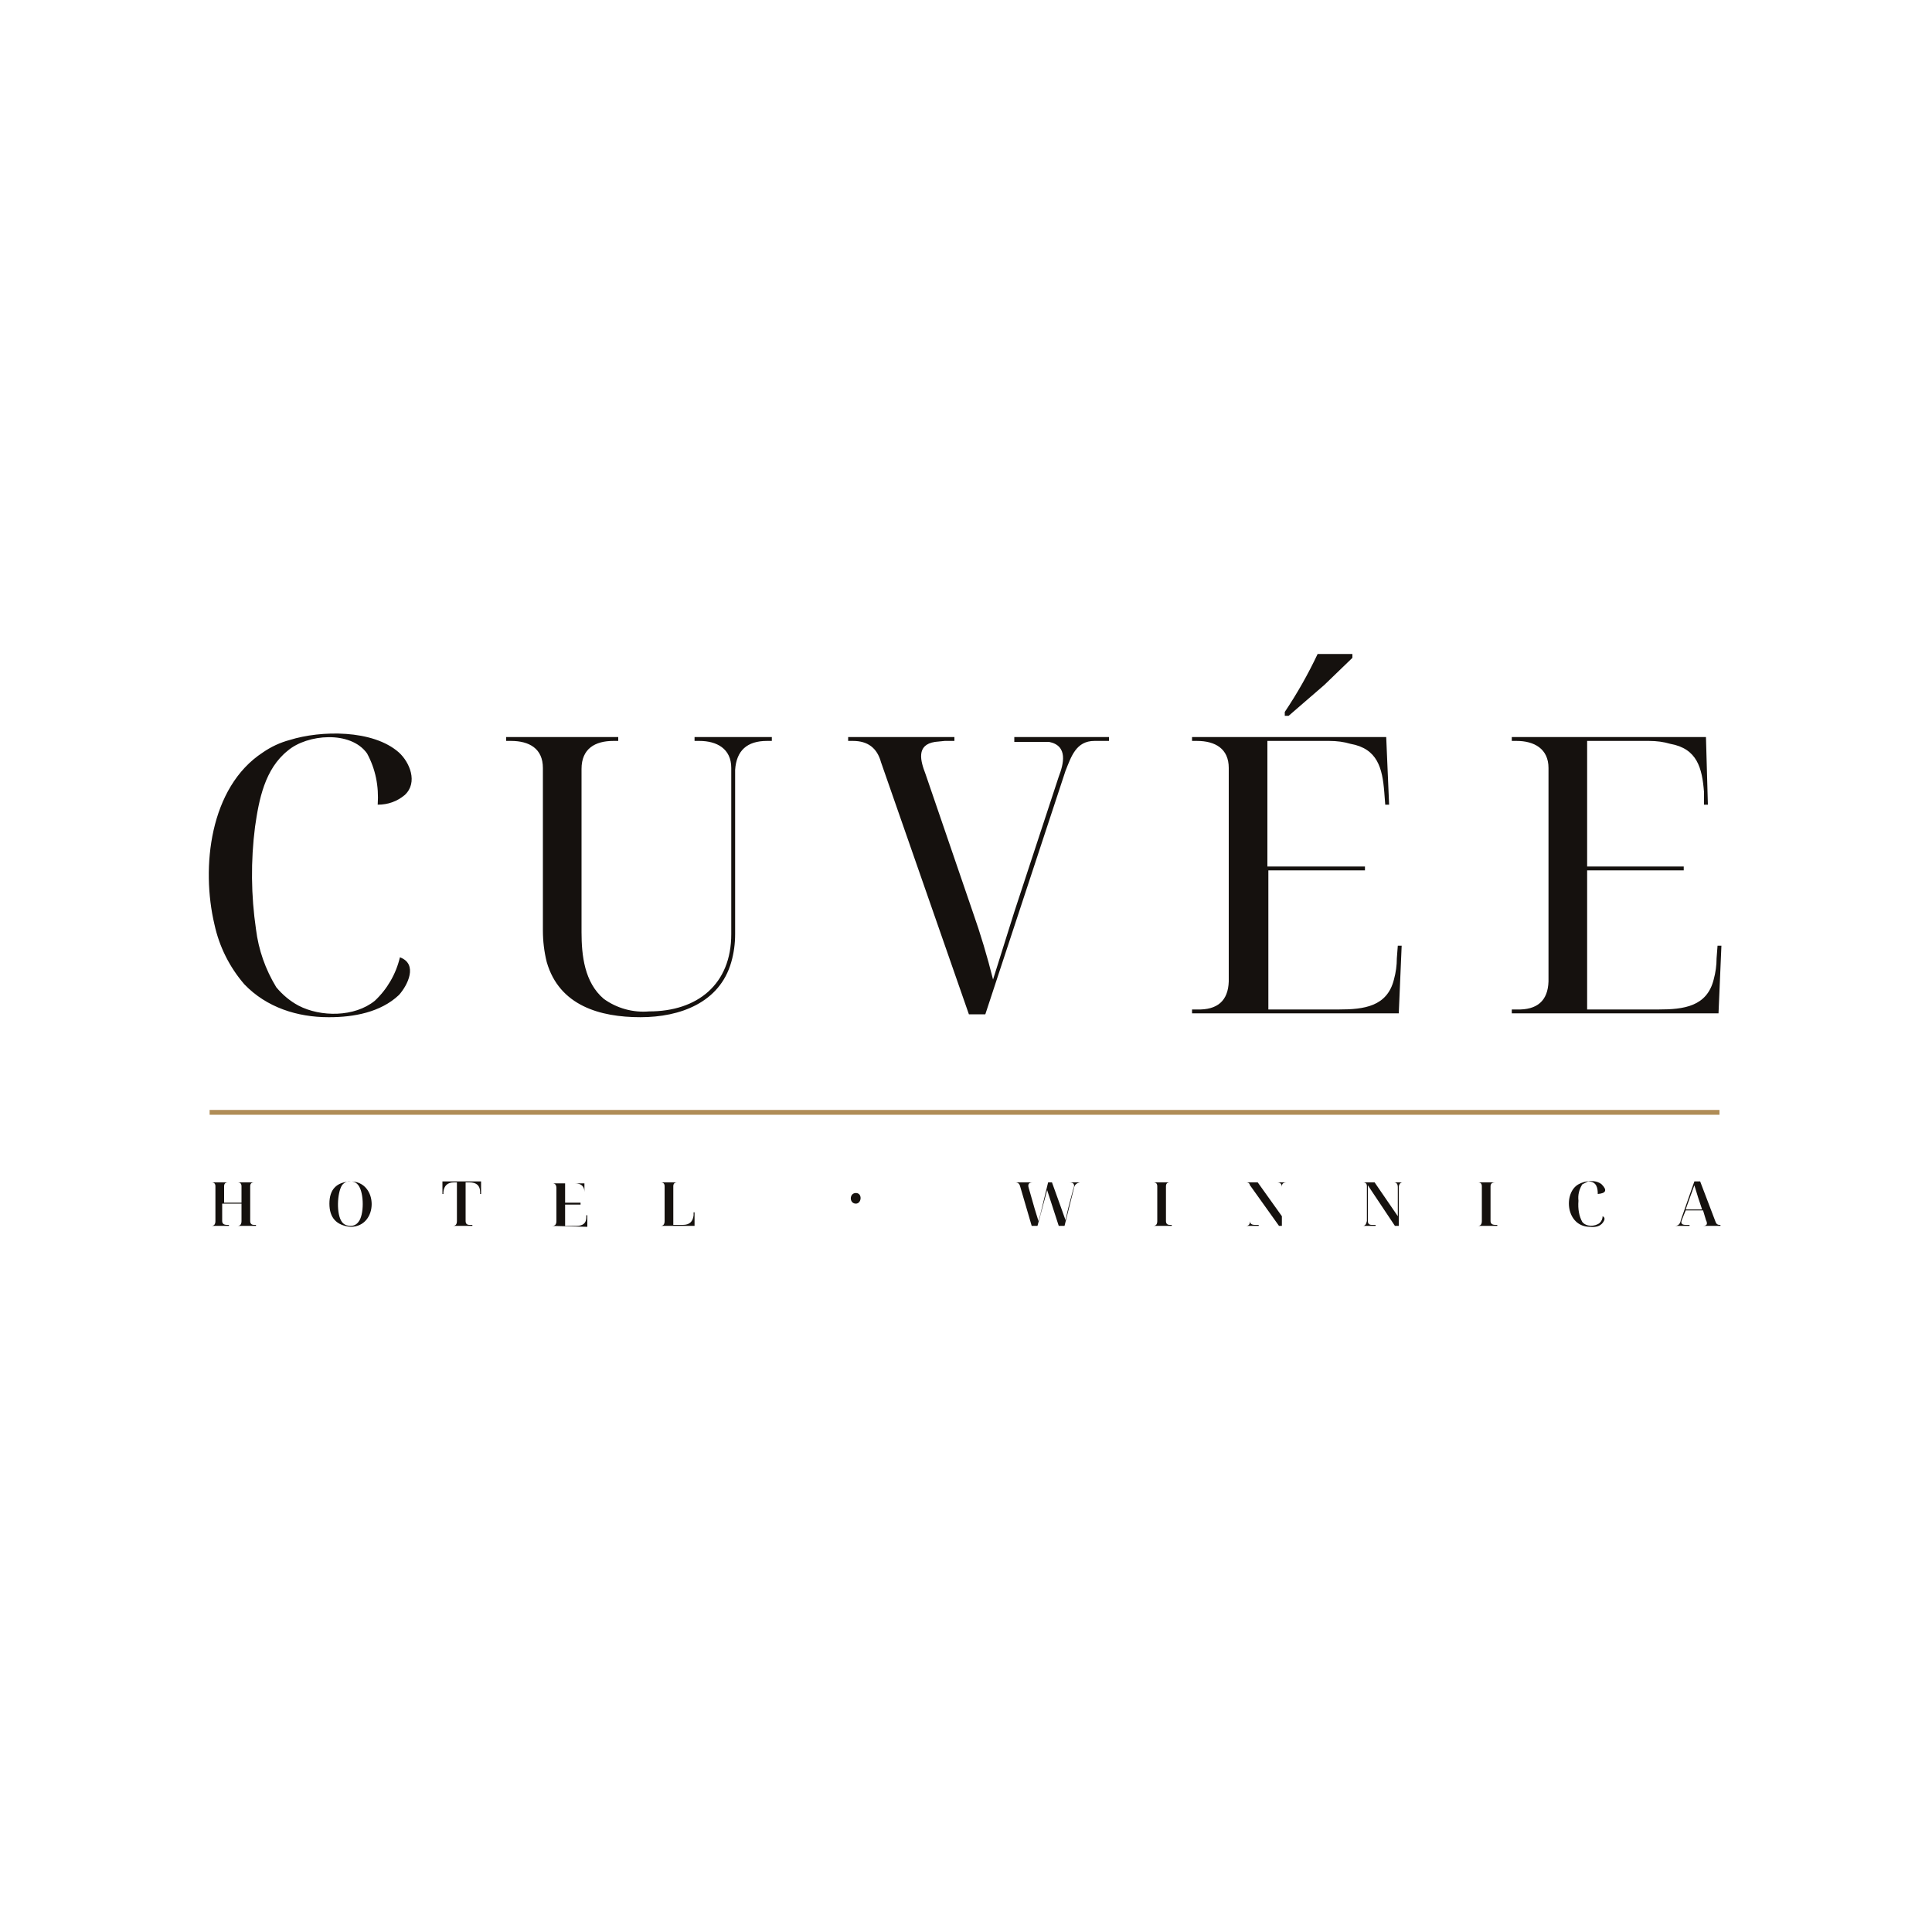
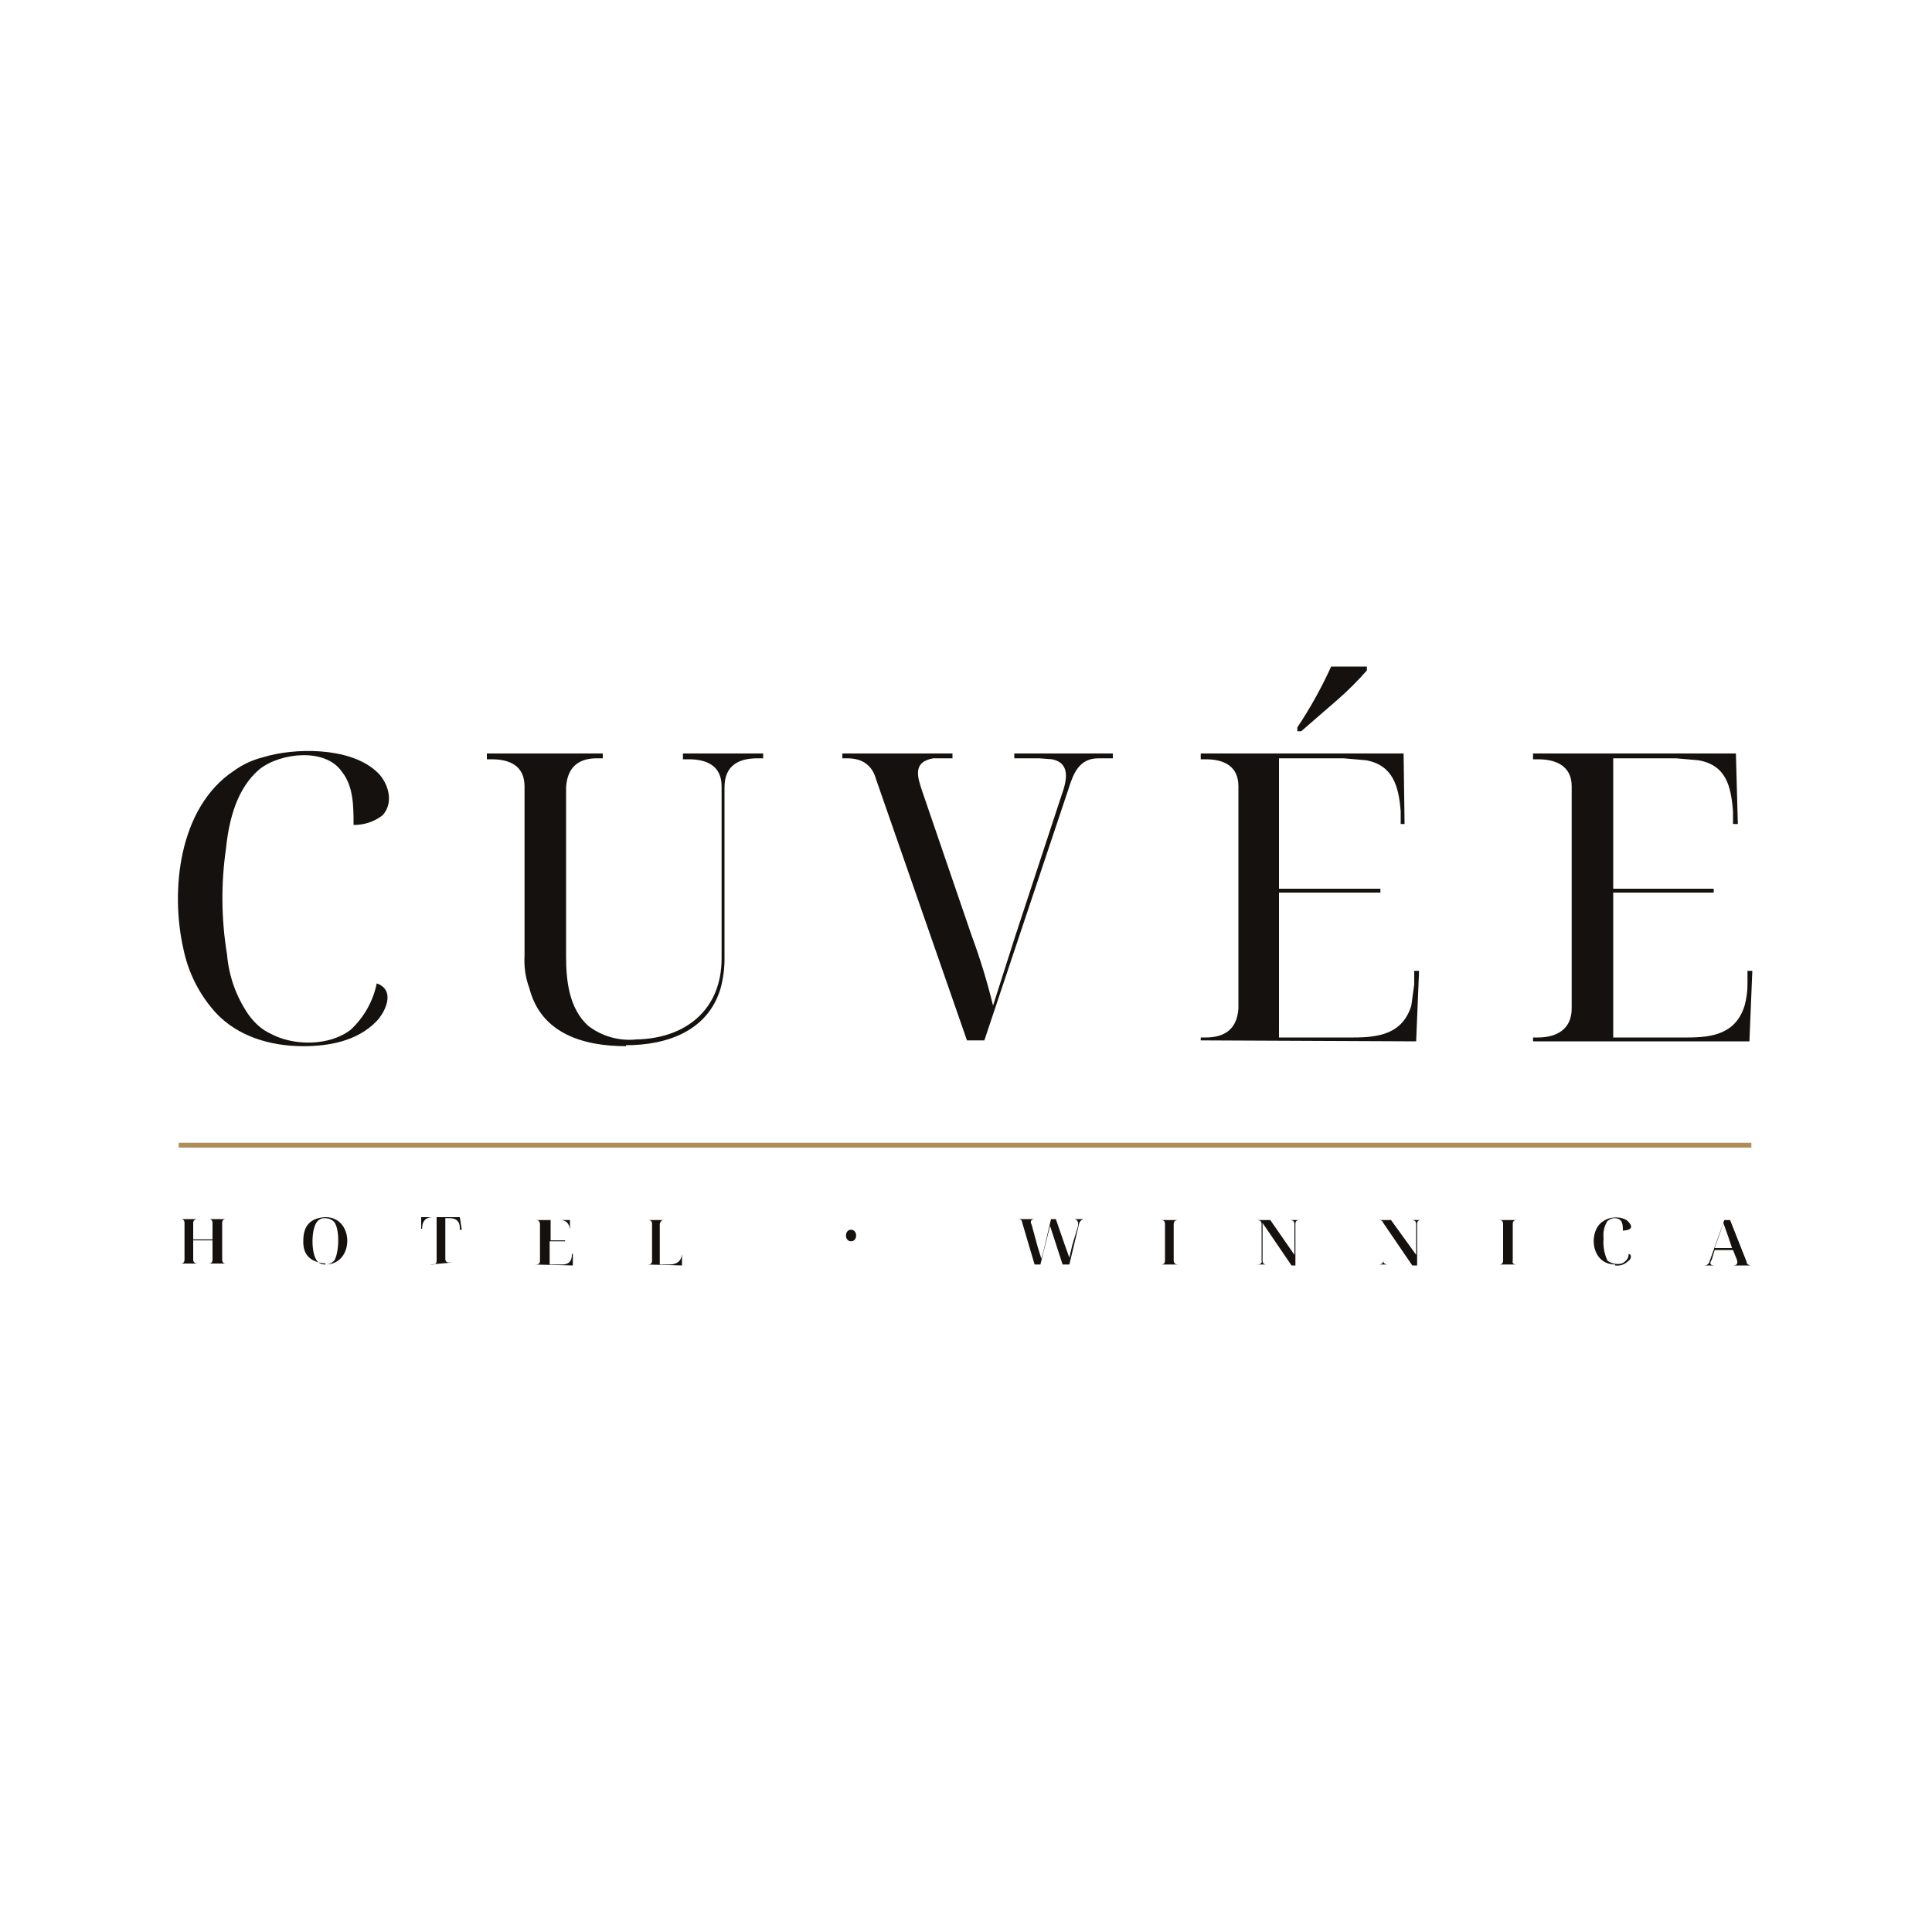
<svg xmlns="http://www.w3.org/2000/svg" viewBox="0 0 200 200">
-   <path fill="#15110e" d="M34 105.3c-3.2 0-6.4-1-8.7-3.4a14 14 0 0 1-3.1-6.2c-1.4-5.9-.5-14.2 5-17.8q1.3-.9 2.8-1.3c3.2-1 8.6-1.1 11.3 1.3 1.1 1 2 3.1.6 4.4q-1.2 1-2.8 1 .2-2.9-1.1-5.3c-1.7-2.4-6.2-2-8.2-.3-2.4 1.9-3 5.1-3.4 7.9a39 39 0 0 0 .1 10.6q.4 3.2 2.1 6 1 1.2 2.3 1.9c2.3 1.2 5.8 1.2 7.9-.5a9 9 0 0 0 2.6-4.5c1.9.7.8 2.9-.1 3.9-1.9 1.8-4.7 2.3-7.2 2.3m32.2 0c-4.2 0-8.4-1.2-9.7-5.7q-.4-1.6-.4-3.3V79.5c0-2-1.4-2.8-3.3-2.8h-.5v-.4H64v.4h-.5c-1.9 0-3.3.8-3.3 2.9v16.9c0 2.4.3 5.2 2.3 6.9a7 7 0 0 0 4.7 1.3c5 0 8.5-2.8 8.5-8V79.5c0-2-1.5-2.8-3.3-2.8h-.5v-.4h8v.4h-.5q-3.1 0-3.3 3v17q0 1.5-.4 2.9c-1.2 4.2-5.3 5.7-9.4 5.7m24.9-26.4q-.6-2.2-2.9-2.2h-.5v-.4h11v.4h-1l-1 .1c-2 .3-1.5 2-1 3.3l4.9 14.3q1.2 3.4 2.1 7l2.2-7 4.6-14c.5-1.3 1-3.2-1-3.6H105v-.5h9.8v.4h-1.5c-1.9 0-2.4 1.6-3 3.1L102 105h-1.7zm32.2 26v-.4h.5q3.2.1 3.3-2.9V79.5c0-2-1.4-2.8-3.3-2.8h-.5v-.4h20.1l.3 7h-.4l-.1-1.3c-.2-2.5-.7-4.5-3.5-5q-1-.3-2.2-.3h-6.4v13h10.1v.4h-10v14.4h7.3c2.6 0 5-.3 5.7-3.1q.3-1.1.3-2.2l.1-1.3h.4l-.3 7zm9.6-31.2a46 46 0 0 0 3.4-6h3.6v.4l-2.9 2.8-3.7 3.2h-.4zm23.5 31.2v-.4h.5q3.2.1 3.3-2.9V79.5c0-2-1.5-2.8-3.3-2.8h-.5v-.4h20.1l.2 7h-.4V82c-.2-2.5-.7-4.5-3.5-5q-1-.3-2.2-.3h-6.4v13h10v.4h-10v14.4h7.4c2.6 0 5-.3 5.7-3.1q.3-1.1.3-2.2l.1-1.3h.4l-.3 7z" />
-   <path fill="#b08d57" d="M21.7 114.9H178v.5H21.7z" />
-   <path fill="#15110e" d="M21.7 126.9h.2q.4 0 .4-.5v-3.6q0-.4-.4-.4h-.2 2-.1q-.4 0-.4.4v1.7H25v-1.7q0-.4-.4-.4h-.2 2.1-.2q-.4 0-.4.4v3.6q0 .4.4.4h.2v.1h-2.1.2q.4 0 .4-.5v-1.8h-2v1.8q0 .4.5.4h.2v.1zm14.6.1q-2.2-.2-2.2-2.4t2.2-2.3c2.9 0 2.9 4.7 0 4.7m0-.1q.5 0 .8-.4c.6-.7.6-3 0-3.8q-.3-.4-.8-.4a1 1 0 0 0-.9.4c-.5.8-.6 3 0 3.8q.3.4.9.4m10.4 0h.2q.4 0 .4-.5v-4H47q-1 0-1.1 1v.2h-.1v-1.3h4v1.3h-.1v-.2q0-1-1.1-1h-.4v4q0 .4.4.4h.3v.1zm10.3 0h.2q.4 0 .4-.5V123q0-.5-.4-.5H57h3.5v1.1-.2q0-.9-1-.9h-1v2h1.6v.2h-1.6v2.2h1.2q1 0 1-.9v-.2h.1v1.2zm11.2 0h.2q.4 0 .4-.5v-3.6q0-.4-.4-.4h-.2 2-.1q-.4 0-.4.4v4h1q1 0 1.1-1v-.3h.1v1.4zm20.4-2.3c-.7 0-.7-1.1 0-1.1s.6 1.1 0 1.1m17-1.8q-.1-.4-.5-.4h2-.2q-.6 0-.4.6l.6 2.1.4 1.3.2-.7.8-3.3h.4l.9 2.5.5 1.4.3-1.3.5-1.9q.3-.7-.4-.7h-.4 1.7-.2q-.5.1-.6.5l-1 4h-.6l-1.2-3.7-1 3.7h-.6zm13.6 4.1h.2q.4 0 .4-.5v-3.6q0-.4-.4-.4h-.2 2.1-.2q-.4 0-.4.4v3.6q0 .4.4.4h.2v.1zm9.5 0h.3q.4 0 .4-.5v-3.6q0-.4-.4-.4h-.4 1.6l2.5 3.5v-3q0-.5-.5-.5h-.4 1.7-.3q-.5 0-.5.4v4.1h-.3l-3-4.2v3.7q0 .4.5.4h.4v.1zm12 0h.4q.3 0 .4-.5v-3.6q0-.4-.4-.4h-.4 1.6l2.4 3.5v-3q0-.5-.4-.5h-.4 1.7-.4q-.3 0-.4.4v4.1h-.4l-2.8-4.2v3.7q0 .4.4.4h.4v.1zm12.1 0h.2q.4 0 .4-.5v-3.6q0-.4-.4-.4h-.2 2.2-.2q-.5 0-.5.4v3.6q0 .4.5.4h.2v.1zm11.8.1c-2.5 0-2.8-3.5-1.2-4.4.7-.4 1.8-.5 2.4 0q.9.9-.4 1c0-.6-.1-1.3-1-1.3l-.6.3q-.5.8-.4 1.7-.1 1.3.4 2.2c.4.5 1.3.5 1.8.1q.3-.3.3-.7.4.2 0 .7t-1.3.4m8.6-.1h.2q.5 0 .6-.6l1.4-4h.6l1.6 4.2q.1.3.4.3h.1v.1h-2 .2q.6 0 .3-.6l-.3-1h-1.8l-.4 1q-.2.5.4.5h.4v.1zm1.3-1.7h1.7l-.4-1.2-.4-1.3-.4 1.1z" />
+   <path fill="#15110e" d="M31.4 108.3c-3.4 0-6.8-1-9.1-3.5a14 14 0 0 1-3.3-6.5c-1.4-6.1-.5-14.7 5.2-18.5q1.4-1 3-1.4c3.2-1 8.9-1.1 11.7 1.4 1.2 1 2 3.2.7 4.6q-1.3 1-3 1c0-1.9 0-4-1.2-5.5-1.7-2.5-6.3-2-8.5-.3-2.4 2-3.2 5.3-3.5 8.2q-.8 5.5.1 11 .3 3.4 2.2 6.2 1 1.4 2.3 2c2.4 1.3 6.1 1.3 8.3-.4a9 9 0 0 0 2.7-4.8c2 .7.9 3-.1 4-2 2-4.9 2.5-7.5 2.5m33.4 0c-4.4 0-8.8-1.3-10-6q-.6-1.6-.5-3.4V81.4c0-2.1-1.5-2.8-3.4-2.8h-.5V78h12v.5H62q-3.2-.1-3.4 3V99c0 2.5.3 5.4 2.3 7.2a7 7 0 0 0 5 1.4c5-.1 8.8-3 8.8-8.4V81.4c0-2.1-1.5-2.8-3.4-2.8h-.6V78H79v.5h-.6c-2 0-3.4.8-3.4 3v17.8q0 1.5-.4 3c-1.3 4.4-5.5 5.9-9.8 5.9m25.9-27.5q-.6-2.2-3-2.2h-.5V78h11.4v.5h-2c-2.2.4-1.6 2-1.1 3.5l5.1 14.9q1.3 3.5 2.2 7.2l2.3-7.2 4.8-14.6c.5-1.4 1-3.3-1-3.7l-1.3-.1H105V78h10.2v.5h-1.5c-2 0-2.6 1.6-3.1 3.2l-8.7 26h-1.8zm33.6 27v-.3h.5q3.2 0 3.4-3v-23c0-2.1-1.5-2.8-3.4-2.8h-.5V78h21l.1 7.3h-.4V84c-.2-2.6-.8-4.8-3.6-5.3l-2.3-.2h-6.7V92h10.5v.4h-10.5v15h7.7c2.7 0 5.1-.4 6-3.3l.3-2.2v-1.4h.5l-.3 7.3zm10-32.4q2-3 3.5-6.3h3.7v.4q-1.4 1.6-3 3l-3.8 3.3h-.4zm24.4 32.5v-.4h.5c2 0 3.5-.9 3.5-3v-23c0-2.1-1.6-2.8-3.5-2.8h-.5V78h21l.2 7.3h-.5V84c-.2-2.6-.7-4.8-3.6-5.3l-2.3-.2H167V92h10.4v.4H167v15h7.7c2.6 0 5-.4 5.9-3.3q.3-1.1.3-2.2v-1.4h.5l-.3 7.3z" />
+   <path fill="#b08d57" d="M18.5 118.3h162.8v.5H18.5z" />
+   <path fill="#15110e" d="M18.5 130.8h.2q.4 0 .4-.4v-3.8q0-.4-.4-.4h-.2 2.2-.2q-.5 0-.5.4v1.7h2v-1.7q0-.4-.4-.4h-.2 2.2-.2q-.4 0-.4.4v3.8q0 .4.4.4h.2-2.2.2q.4 0 .4-.4v-2h-2v2q0 .4.5.4h.2zm15.2 0q-2.4-.2-2.3-2.4 0-2.3 2.3-2.4c3 0 3 4.9 0 4.9m0 0q.5 0 .9-.4c.5-.8.6-3.2 0-4q-.4-.4-1-.4a1 1 0 0 0-.8.4c-.6.8-.6 3.2 0 4q.3.4.9.4m10.8 0h.3q.4 0 .4-.4V126h-.4q-1 0-1.1 1v.2h-.1V126h4l.2 1.3h-.2v-.2q0-1-1.1-1h-.4v4.2q0 .4.4.4h.3zm10.7 0h.3q.4 0 .4-.4v-3.7q0-.5-.4-.5h-.3H59v1.1-.1q-.1-1-1-1h-1v2.1h1.5v.1h-1.6v2.4h1.3q1 0 1-1v-.1h.1v1.2zm11.7 0h.2q.4 0 .4-.4v-3.8q0-.4-.4-.4h-.2H69h-.3q-.3 0-.4.4v4.2h1q1.2 0 1.3-1.1v-.3 1.5zm21.2-2.4c-.7 0-.7-1.2 0-1.2s.7 1.2 0 1.2m17.7-2q0-.3-.5-.3h2-.1q-.7 0-.4.6l.6 2.2.4 1.3.2-.7.8-3.4h.5l.9 2.6.5 1.4.3-1.3.6-2q.1-.7-.5-.7h-.3 1.7-.3q-.4.1-.5.5l-1 4.2h-.7l-1.3-4-1 4h-.6zm14.2 4.4h.2q.4 0 .4-.4v-3.8q0-.4-.4-.4h-.2 2.2-.2q-.5 0-.5.4v3.8q0 .4.5.4h.2zm9.8 0h.3q.6 0 .5-.4v-3.8q0-.4-.5-.4h-.3 1.7l2.5 3.6v-3.2q0-.4-.5-.4h-.4 1.7-.3q-.4 0-.4.4v4.3h-.4l-3-4.4v3.9q0 .4.4.4h.5zm12.6 0h.3q.5 0 .5-.4v-3.8q0-.4-.5-.4h-.3 1.6l2.6 3.6v-3.2q0-.4-.5-.4h-.4 1.7-.3q-.4 0-.4.4v4.3h-.5l-3-4.4v3.9q0 .4.5.4h.5zm12.6 0h.2q.4 0 .4-.4v-3.8q0-.4-.4-.4h-.2 2.2-.2q-.4 0-.4.4v3.8q-.1.4.4.4h.2zm12.2 0c-2.6 0-2.8-3.6-1.2-4.5.7-.5 1.9-.5 2.5 0q.9.9-.5 1c0-.6 0-1.3-.9-1.3q-.3 0-.7.3-.5.8-.4 1.8-.1 1.2.4 2.3c.5.4 1.4.5 1.8.1q.4-.3.4-.8c.4.1.2.6 0 .7q-.6.6-1.4.5m9 0h.2q.5 0 .6-.5l1.5-4.2h.6l1.7 4.3q0 .3.4.4h-2 .2q.6 0 .4-.6l-.4-1h-1.9l-.3 1q-.4.6.3.6h.4zm1.3-1.8h1.8l-.4-1.2-.5-1.4-.4 1.2z" />
</svg>
